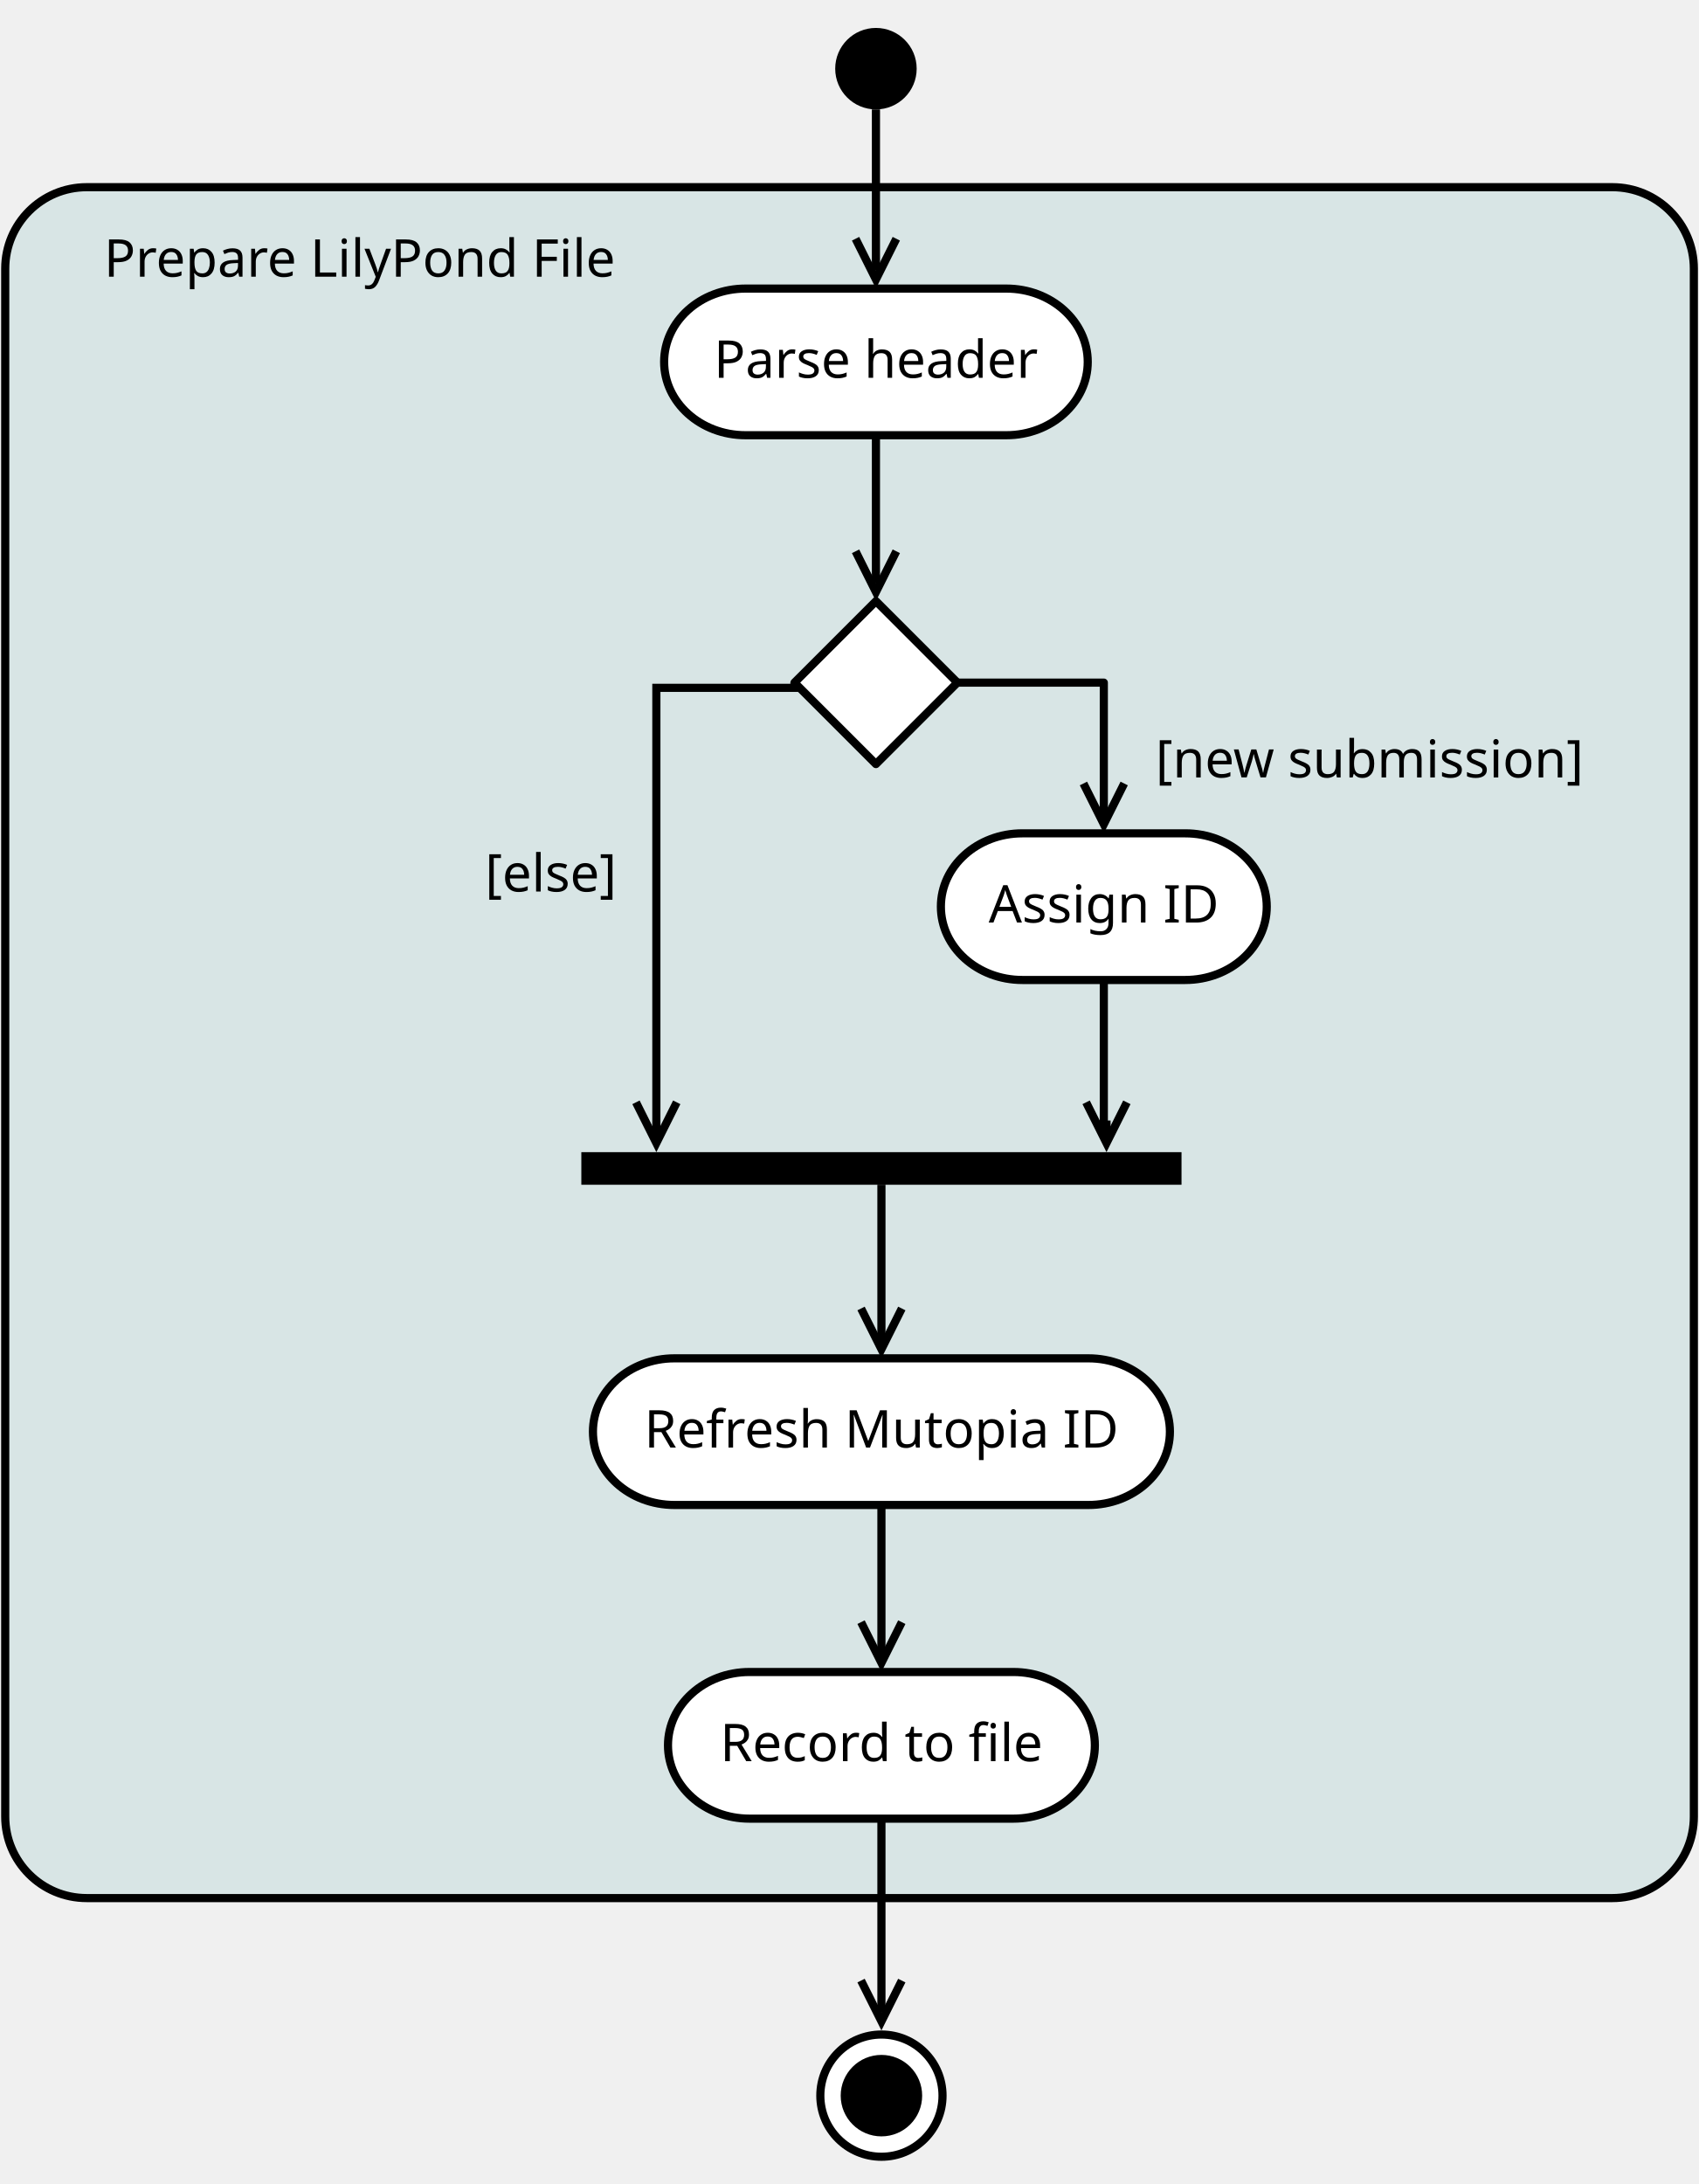
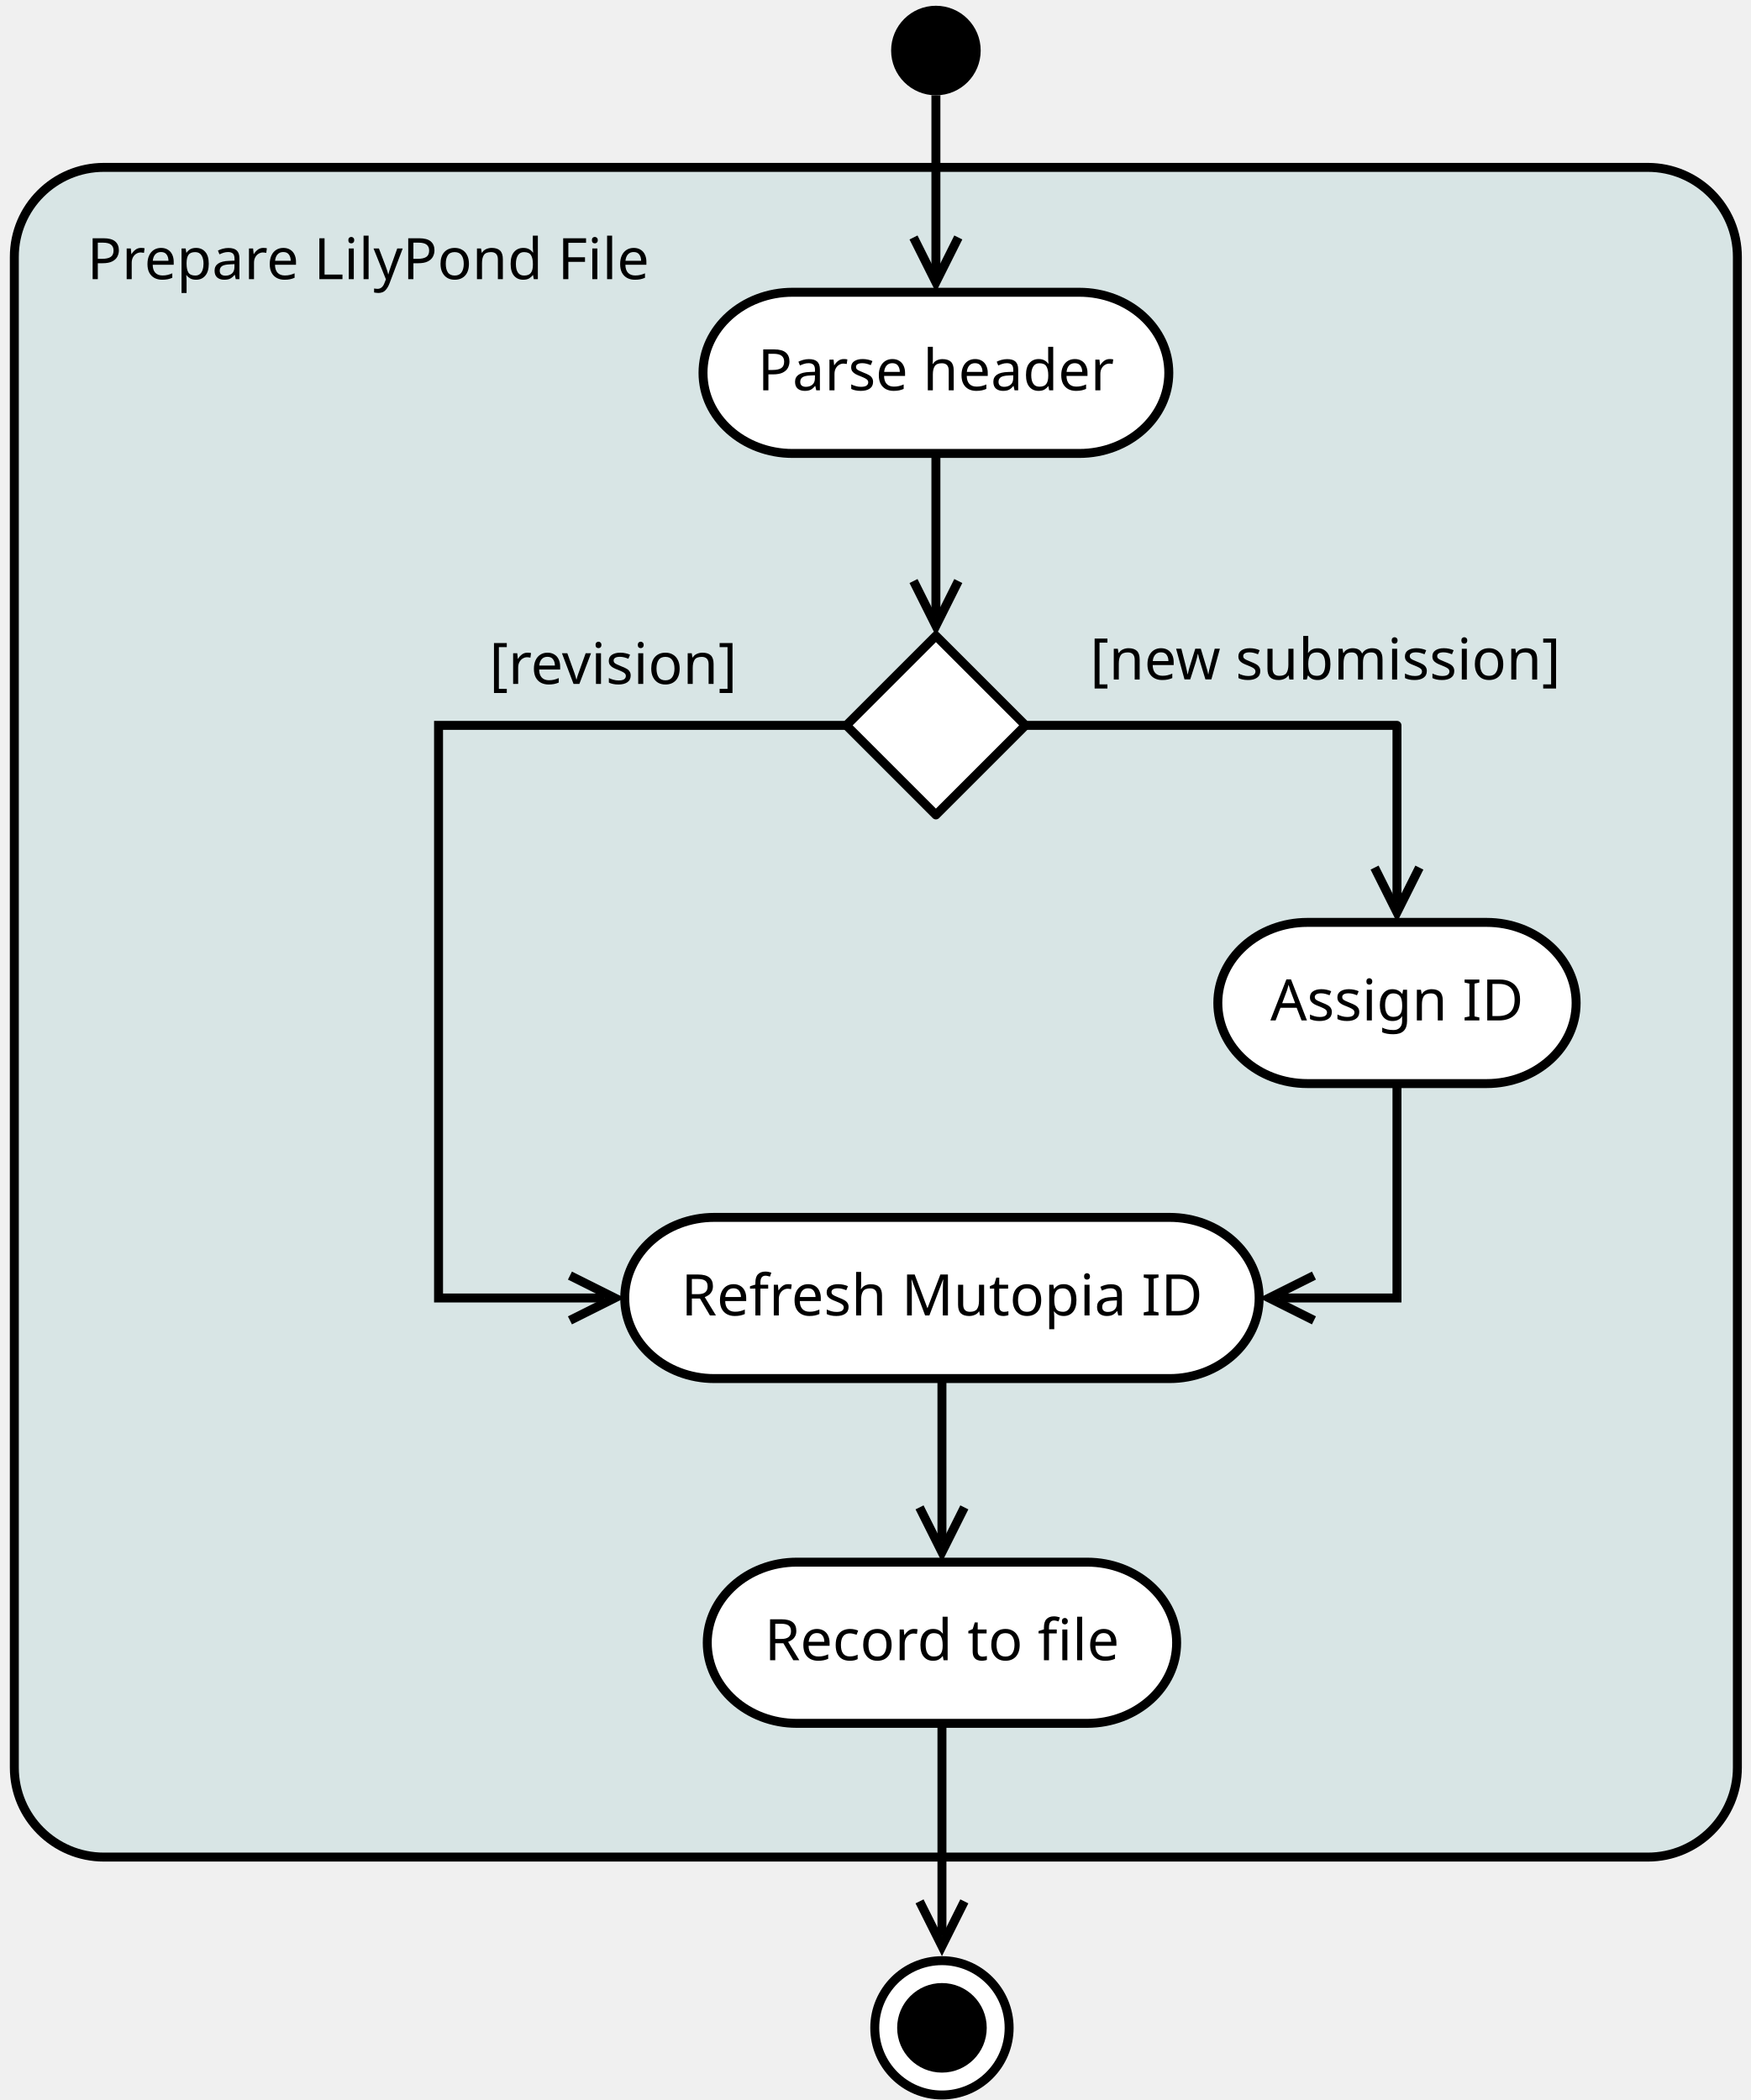
- <svg xmlns="http://www.w3.org/2000/svg" width="21cm" height="27cm" viewBox="79 -55 417 525">
+ <svg xmlns="http://www.w3.org/2000/svg" width="20cm" height="24cm" viewBox="87 -55 387 469">
  <g>
-     <rect style="fill: #d8e5e5" x="80.283" y="-14.619" width="414.572" height="420" rx="20" ry="20" />
-     <rect style="fill: none; fill-opacity:0; stroke-width: 2; stroke-linejoin: round; stroke: #000000" x="80.283" y="-14.619" width="414.572" height="420" rx="20" ry="20" />
+     <rect style="fill: #d8e5e5" x="88.283" y="-17.619" width="384.717" height="377.369" rx="20" ry="20" />
+     <rect style="fill: none; fill-opacity:0; stroke-width: 2; stroke-linejoin: round; stroke: #000000" x="88.283" y="-17.619" width="384.717" height="377.369" rx="20" ry="20" />
  </g>
  <ellipse style="fill: #000000" cx="294.05" cy="-43.714" rx="10" ry="10" />
  <g>
    <rect style="fill: #ffffff" x="242.05" y="10.271" width="104" height="36" rx="20" ry="20" />
    <rect style="fill: none; fill-opacity:0; stroke-width: 2; stroke-linejoin: round; stroke: #000000" x="242.05" y="10.271" width="104" height="36" rx="20" ry="20" />
    <text font-size="12.8" style="fill: #000000;text-anchor:middle;font-family:sans-serif;font-style:normal;font-weight:normal" x="294.05" y="32.172">
      <tspan x="294.05" y="32.172">Parse header</tspan>
    </text>
  </g>
  <g>
    <polygon style="fill: #ffffff" points="274.05,107 294.05,87 314.05,107 294.05,127 " />
    <polygon style="fill: none; fill-opacity:0; stroke-width: 2; stroke-linejoin: round; stroke: #000000" points="274.05,107 294.05,87 314.05,107 294.05,127 " />
  </g>
  <g>
-     <rect style="fill: #ffffff" x="309.996" y="144" width="80" height="36" rx="20" ry="20" />
-     <rect style="fill: none; fill-opacity:0; stroke-width: 2; stroke-linejoin: round; stroke: #000000" x="309.996" y="144" width="80" height="36" rx="20" ry="20" />
-     <text font-size="12.8" style="fill: #000000;text-anchor:middle;font-family:sans-serif;font-style:normal;font-weight:normal" x="349.996" y="165.9">
-       <tspan x="349.996" y="165.9">Assign ID</tspan>
+     <rect style="fill: #ffffff" x="356.996" y="151" width="80" height="36" rx="20" ry="20" />
+     <rect style="fill: none; fill-opacity:0; stroke-width: 2; stroke-linejoin: round; stroke: #000000" x="356.996" y="151" width="80" height="36" rx="20" ry="20" />
+     <text font-size="12.8" style="fill: #000000;text-anchor:middle;font-family:sans-serif;font-style:normal;font-weight:normal" x="396.996" y="172.9">
+       <tspan x="396.996" y="172.9">Assign ID</tspan>
    </text>
  </g>
  <g>
-     <polyline style="fill: none; fill-opacity:0; stroke-width: 2; stroke-linejoin: round; stroke: #000000" points="314.05,107 349.996,107 349.996,139.528 " />
-     <polyline style="fill: none; fill-opacity:0; stroke-width: 2; stroke: #000000" points="344.996,131.764 349.996,141.764 354.996,131.764 " />
-     <text font-size="12.8" style="fill: #000000;text-anchor:middle;font-family:sans-serif;font-style:normal;font-weight:normal" x="415.242" y="130.283">[new submission]</text>
+     <polyline style="fill: none; fill-opacity:0; stroke-width: 2; stroke-linejoin: round; stroke: #000000" points="314.05,107 396.996,107 396.996,146.528 " />
+     <polyline style="fill: none; fill-opacity:0; stroke-width: 2; stroke: #000000" points="391.996,138.764 396.996,148.764 401.996,138.764 " />
+     <text font-size="12.8" style="fill: #000000;text-anchor:middle;font-family:sans-serif;font-style:normal;font-weight:normal" x="381" y="96.75">[new submission]</text>
  </g>
  <g>
    <polyline style="fill: none; fill-opacity:0; stroke-width: 2; stroke: #000000" points="294.05,46.272 294.05,56.272 294.05,77 294.05,82.528 " />
    <polyline style="fill: none; fill-opacity:0; stroke-width: 2; stroke: #000000" points="289.05,74.764 294.05,84.764 299.05,74.764 " />
  </g>
  <g>
-     <rect style="fill: #ffffff" x="224.573" y="272.881" width="141.65" height="36" rx="20" ry="20" />
-     <rect style="fill: none; fill-opacity:0; stroke-width: 2; stroke: #000000" x="224.573" y="272.881" width="141.65" height="36" rx="20" ry="20" />
-     <text font-size="12.8" style="fill: #000000;text-anchor:middle;font-family:sans-serif;font-style:normal;font-weight:normal" x="295.398" y="294.781">
-       <tspan x="295.398" y="294.781">Refresh Mutopia ID</tspan>
+     <rect style="fill: #ffffff" x="224.572" y="216.882" width="141.65" height="36" rx="20" ry="20" />
+     <rect style="fill: none; fill-opacity:0; stroke-width: 2; stroke: #000000" x="224.572" y="216.882" width="141.65" height="36" rx="20" ry="20" />
+     <text font-size="12.8" style="fill: #000000;text-anchor:middle;font-family:sans-serif;font-style:normal;font-weight:normal" x="295.397" y="238.782">
+       <tspan x="295.397" y="238.782">Refresh Mutopia ID</tspan>
    </text>
  </g>
  <g>
-     <polyline style="fill: none; fill-opacity:0; stroke-width: 2; stroke: #000000" points="274.05,107 274.05,108.283 240.142,108.283 240.142,217.797 " />
-     <polyline style="fill: none; fill-opacity:0; stroke-width: 2; stroke: #000000" points="235.142,210.033 240.142,220.033 245.142,210.033 " />
-     <text font-size="12.8" style="fill: #000000;text-anchor:middle;font-family:sans-serif;font-style:normal;font-weight:normal" x="214.242" y="158.283">[else]</text>
+     <polyline style="fill: none; fill-opacity:0; stroke-width: 2; stroke: #000000" points="274.05,107 183,107 183,234.882 220.1,234.882 " />
+     <polyline style="fill: none; fill-opacity:0; stroke-width: 2; stroke: #000000" points="212.336,239.882 222.336,234.882 212.336,229.882 " />
+     <text font-size="12.8" style="fill: #000000;text-anchor:middle;font-family:sans-serif;font-style:normal;font-weight:normal" x="222" y="97.75">[revision]</text>
  </g>
  <g>
-     <polyline style="fill: none; fill-opacity:0; stroke-width: 2; stroke: #000000" points="349.996,180 349.996,215.5 350.654,215.5 350.654,217.797 " />
-     <polyline style="fill: none; fill-opacity:0; stroke-width: 2; stroke: #000000" points="345.654,210.033 350.654,220.033 355.654,210.033 " />
-   </g>
-   <rect style="fill: #000000" x="221.723" y="222.269" width="147.349" height="8" />
-   <g>
-     <polyline style="fill: none; fill-opacity:0; stroke-width: 2; stroke: #000000" points="295.398,230.269 295.398,251.283 295.398,251.283 295.398,268.409 " />
-     <polyline style="fill: none; fill-opacity:0; stroke-width: 2; stroke: #000000" points="290.398,260.645 295.398,270.645 300.398,260.645 " />
-   </g>
-   <g>
-     <rect style="fill: #ffffff" x="242.998" y="349.881" width="104.8" height="36" rx="20" ry="20" />
-     <rect style="fill: none; fill-opacity:0; stroke-width: 2; stroke: #000000" x="242.998" y="349.881" width="104.8" height="36" rx="20" ry="20" />
-     <text font-size="12.8" style="fill: #000000;text-anchor:middle;font-family:sans-serif;font-style:normal;font-weight:normal" x="295.398" y="371.781">
-       <tspan x="295.398" y="371.781">Record to file</tspan>
+     <rect style="fill: #ffffff" x="242.998" y="293.882" width="104.8" height="36" rx="20" ry="20" />
+     <rect style="fill: none; fill-opacity:0; stroke-width: 2; stroke: #000000" x="242.998" y="293.882" width="104.8" height="36" rx="20" ry="20" />
+     <text font-size="12.8" style="fill: #000000;text-anchor:middle;font-family:sans-serif;font-style:normal;font-weight:normal" x="295.398" y="315.782">
+       <tspan x="295.398" y="315.782">Record to file</tspan>
    </text>
  </g>
  <g>
-     <ellipse style="fill: #ffffff" cx="295.398" cy="453.881" rx="15" ry="15" />
-     <ellipse style="fill: none; fill-opacity:0; stroke-width: 2; stroke: #000000" cx="295.398" cy="453.881" rx="15" ry="15" />
-     <ellipse style="fill: #000000" cx="295.398" cy="453.881" rx="10" ry="10" />
+     <ellipse style="fill: #ffffff" cx="295.398" cy="397.882" rx="15" ry="15" />
+     <ellipse style="fill: none; fill-opacity:0; stroke-width: 2; stroke: #000000" cx="295.398" cy="397.882" rx="15" ry="15" />
+     <ellipse style="fill: #000000" cx="295.398" cy="397.882" rx="10" ry="10" />
  </g>
  <g>
-     <polyline style="fill: none; fill-opacity:0; stroke-width: 2; stroke: #000000" points="295.398,308.881 295.398,318.881 295.398,339.881 295.398,345.409 " />
-     <polyline style="fill: none; fill-opacity:0; stroke-width: 2; stroke: #000000" points="290.398,337.645 295.398,347.645 300.398,337.645 " />
+     <polyline style="fill: none; fill-opacity:0; stroke-width: 2; stroke: #000000" points="295.397,252.882 295.397,273.382 295.398,273.382 295.398,289.41 " />
+     <polyline style="fill: none; fill-opacity:0; stroke-width: 2; stroke: #000000" points="290.398,281.646 295.398,291.646 300.398,281.646 " />
  </g>
  <g>
-     <polyline style="fill: none; fill-opacity:0; stroke-width: 2; stroke: #000000" points="295.398,385.881 295.398,395.881 295.398,427.874 295.398,433.401 " />
-     <polyline style="fill: none; fill-opacity:0; stroke-width: 2; stroke: #000000" points="290.398,425.638 295.398,435.638 300.398,425.638 " />
+     <polyline style="fill: none; fill-opacity:0; stroke-width: 2; stroke: #000000" points="295.398,329.882 295.398,339.882 295.398,371.874 295.398,377.402 " />
+     <polyline style="fill: none; fill-opacity:0; stroke-width: 2; stroke: #000000" points="290.398,369.638 295.398,379.638 300.398,369.638 " />
  </g>
  <g>
    <polyline style="fill: none; fill-opacity:0; stroke-width: 2; stroke: #000000" points="294.05,-33.714 294.05,-23.714 294.05,0.272 294.05,5.799 " />
    <polyline style="fill: none; fill-opacity:0; stroke-width: 2; stroke: #000000" points="289.05,-1.965 294.05,8.035 299.05,-1.965 " />
  </g>
+   <g>
+     <polyline style="fill: none; fill-opacity:0; stroke-width: 2; stroke: #000000" points="396.996,187 396.996,234.882 370.694,234.882 " />
+     <polyline style="fill: none; fill-opacity:0; stroke-width: 2; stroke: #000000" points="378.458,229.882 368.458,234.882 378.458,239.882 " />
+   </g>
  <text font-size="12.8" style="fill: #000000;text-anchor:start;font-family:sans-serif;font-style:normal;font-weight:normal" x="104.531" y="7.35">
    <tspan x="104.531" y="7.35">Prepare LilyPond File</tspan>
  </text>
</svg>
